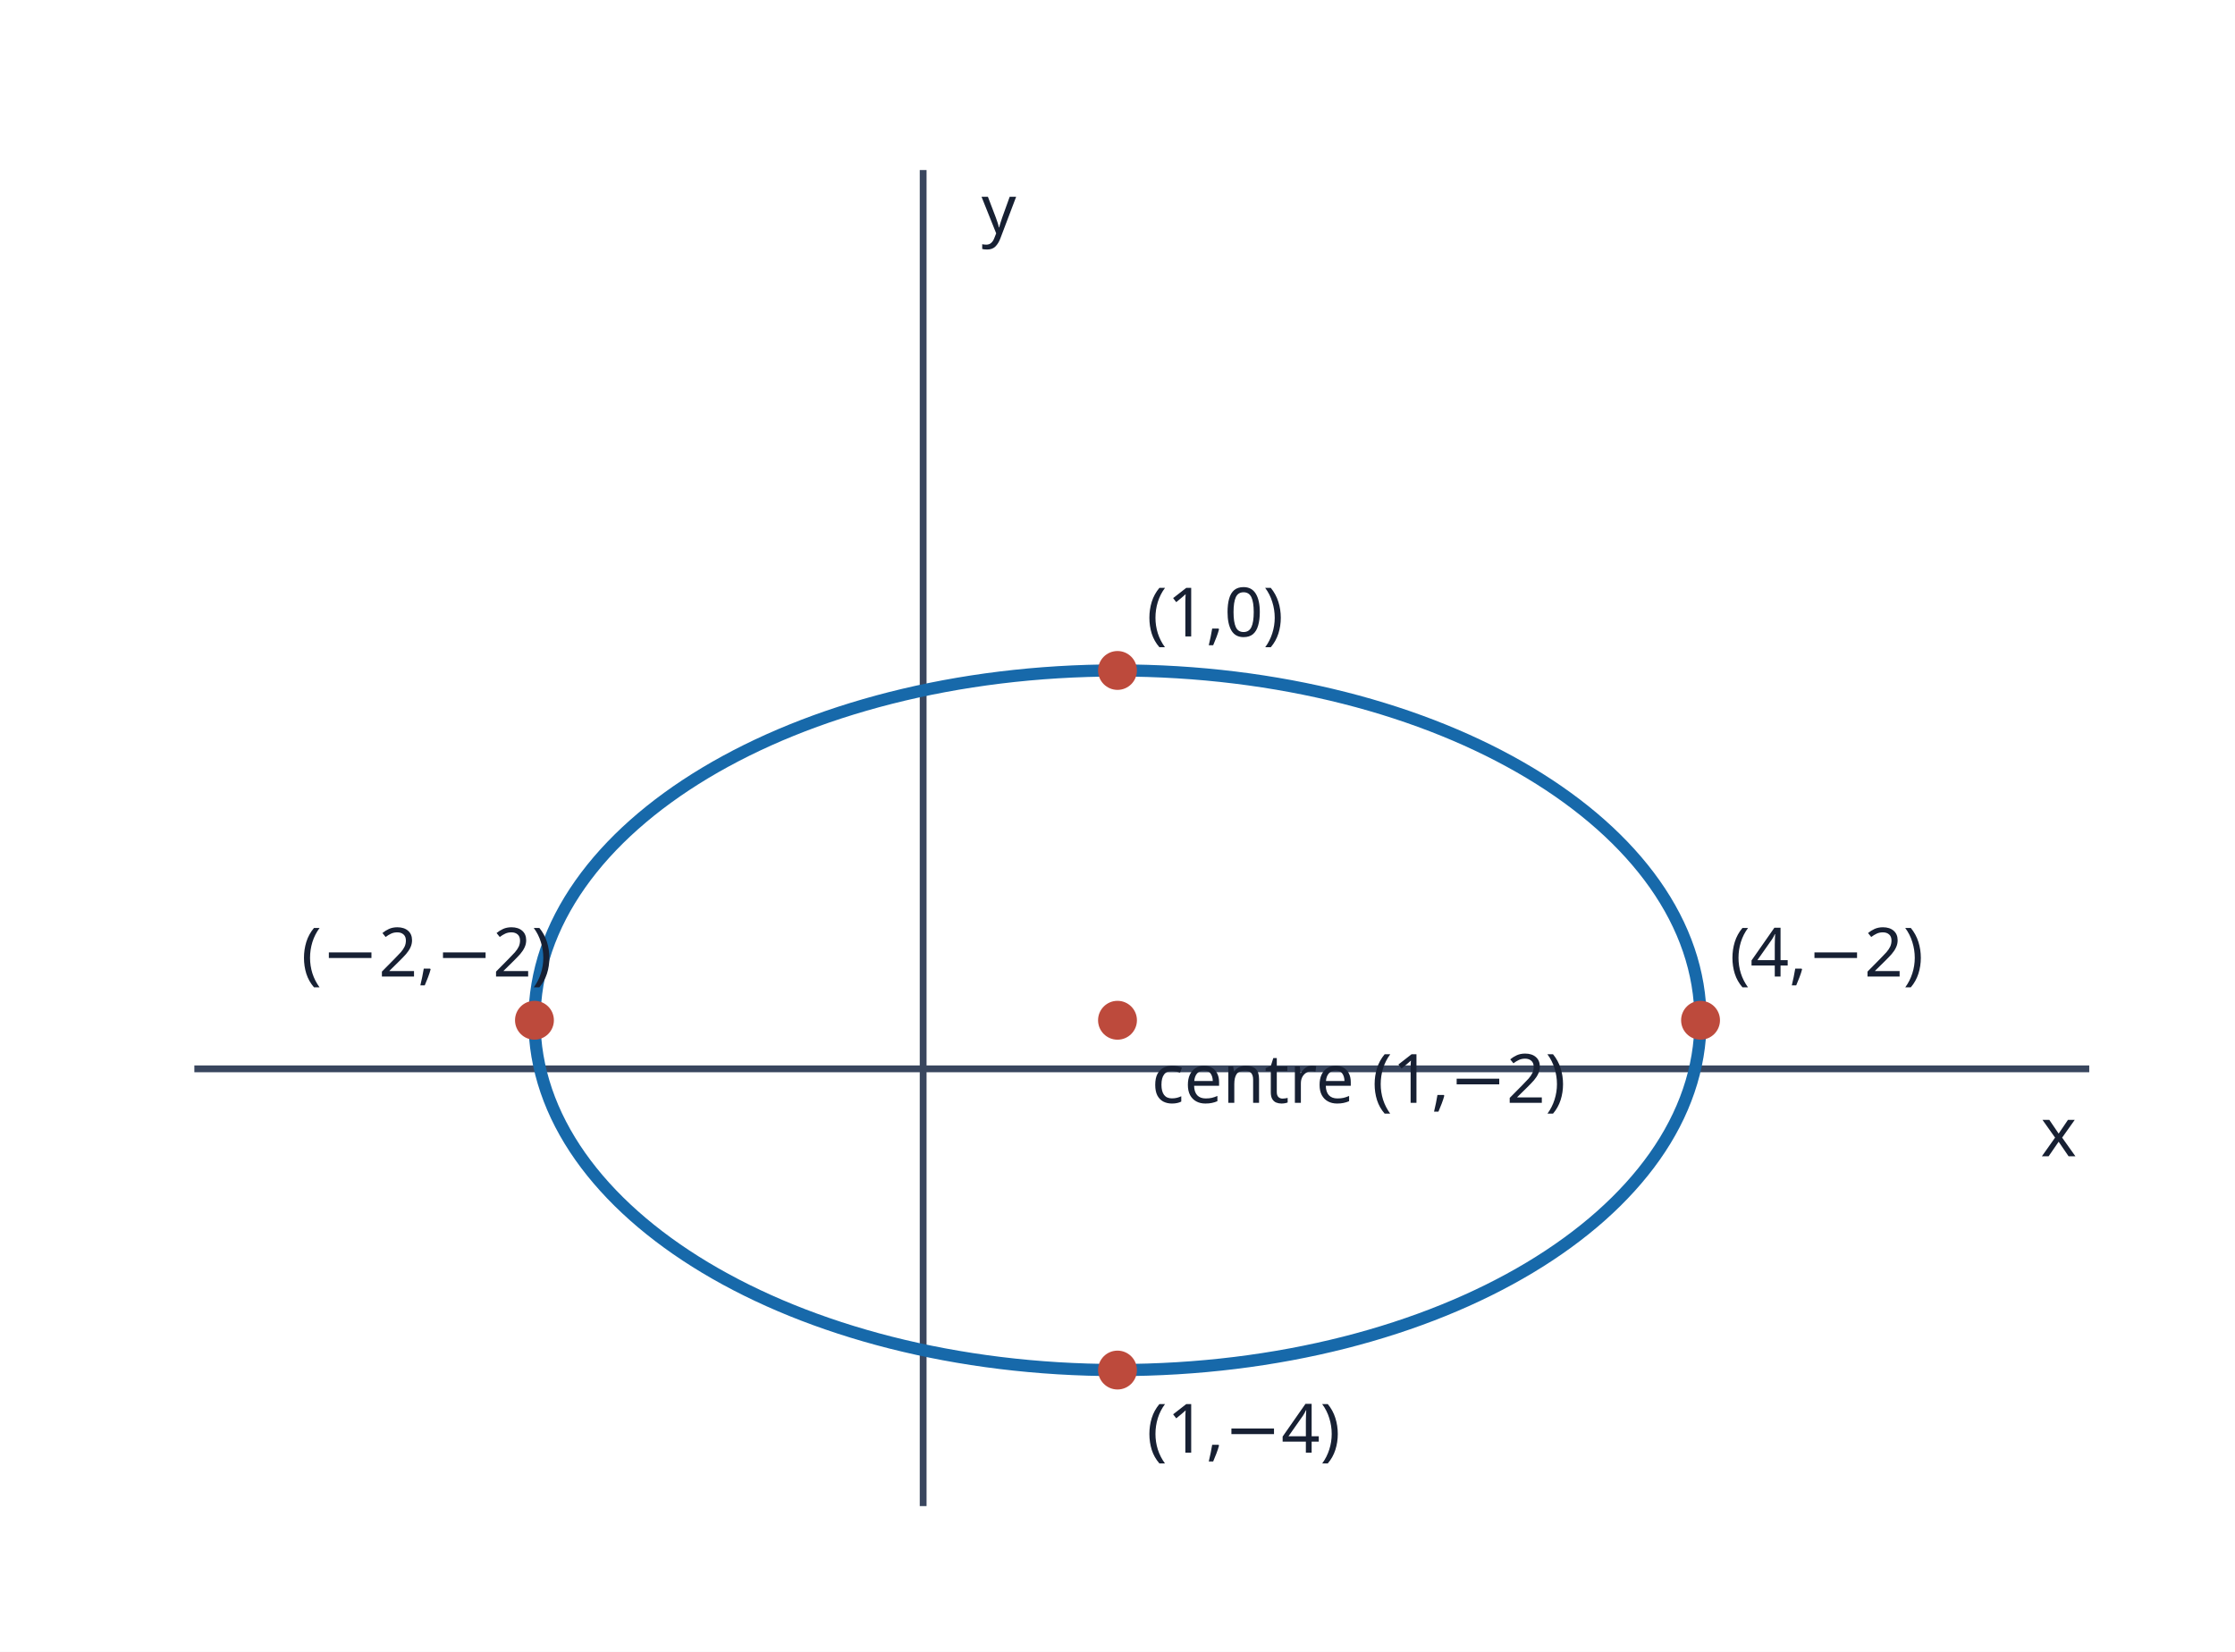
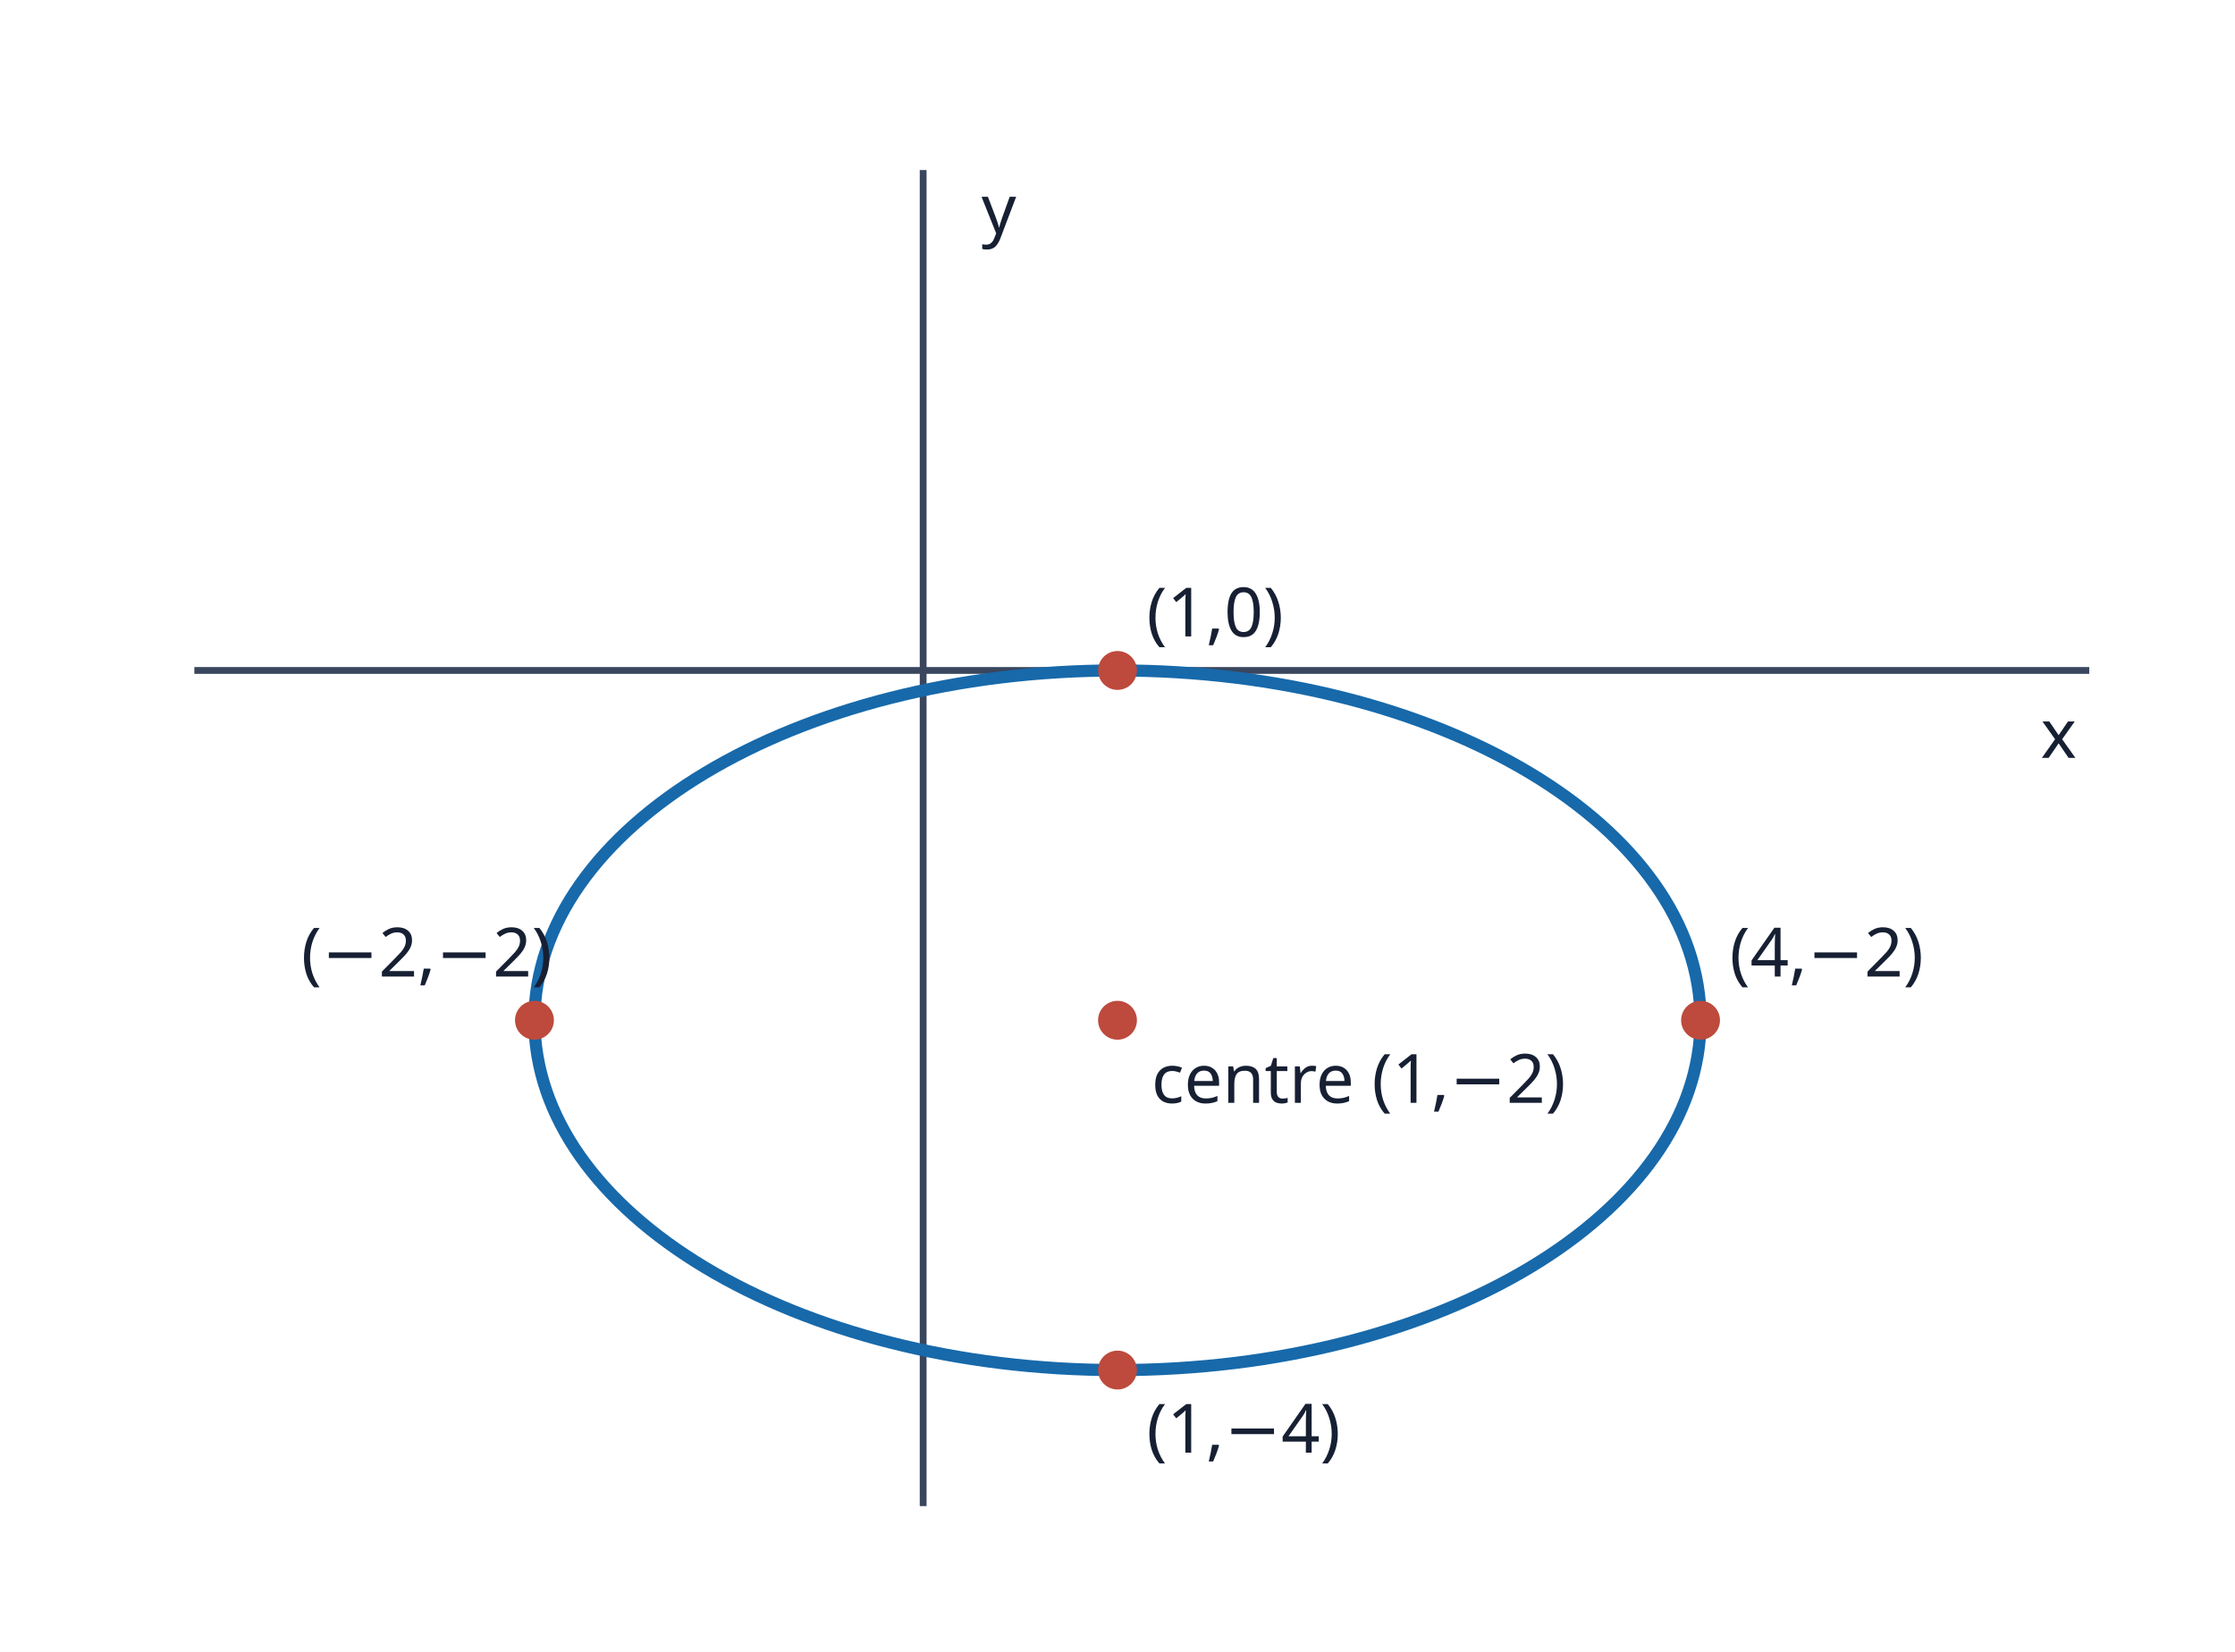
<svg xmlns="http://www.w3.org/2000/svg" width="460" height="340" viewBox="0 0 460 340" role="img" aria-label="Ellipse centered at (1,-2) with semiaxes 3 and 2">
  <rect width="100%" height="100%" fill="white" />
  <style>text{font:14px sans-serif;fill:#172033}.axis{stroke:#39465e;stroke-width:1.4}.curve{fill:none;stroke:#1769aa;stroke-width:2.5}.point{fill:#bd4a3c}</style>
-   <path class="axis" d="M40 220H430 M190 310V35" />
-   <text x="420" y="238">x</text>
+   <path class="axis" d="M40 138H430 M190 310V35" />
+   <text x="420" y="156">x</text>
  <text x="202" y="48">y</text>
  <ellipse class="curve" cx="230" cy="210" rx="120" ry="72" />
  <circle class="point" cx="230" cy="210" r="4" />
  <text x="237" y="227">centre (1,−2)</text>
  <circle class="point" cx="110" cy="210" r="4" />
  <text x="62" y="201">(−2,−2)</text>
  <circle class="point" cx="350" cy="210" r="4" />
  <text x="356" y="201">(4,−2)</text>
  <circle class="point" cx="230" cy="138" r="4" />
  <text x="236" y="131">(1,0)</text>
  <circle class="point" cx="230" cy="282" r="4" />
  <text x="236" y="299">(1,−4)</text>
</svg>
